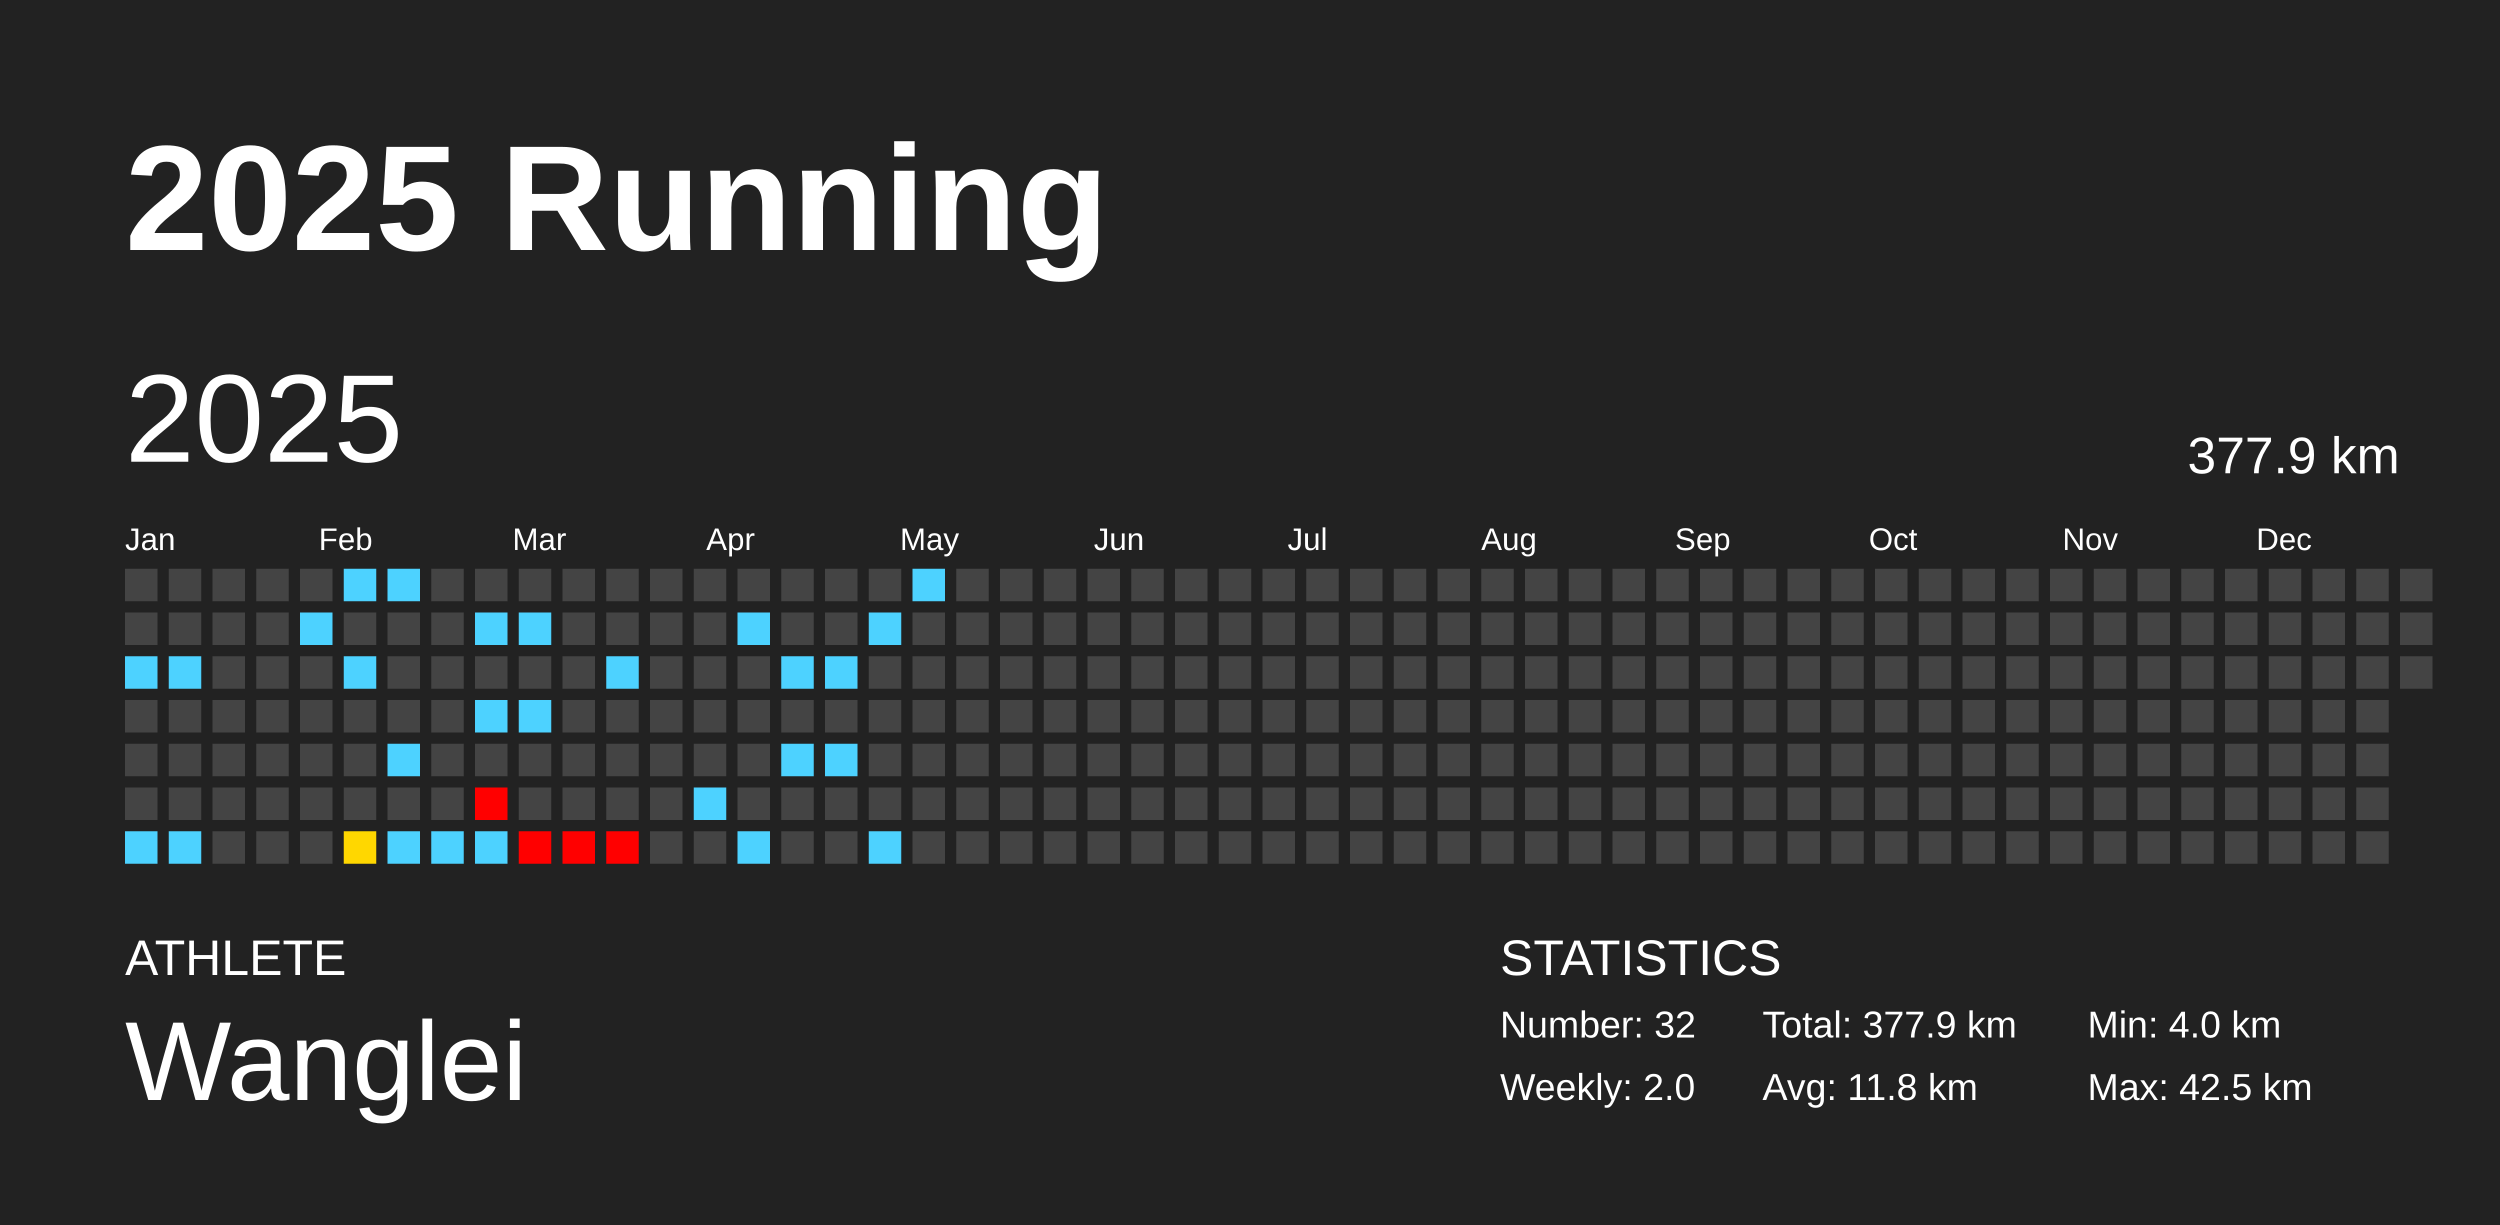
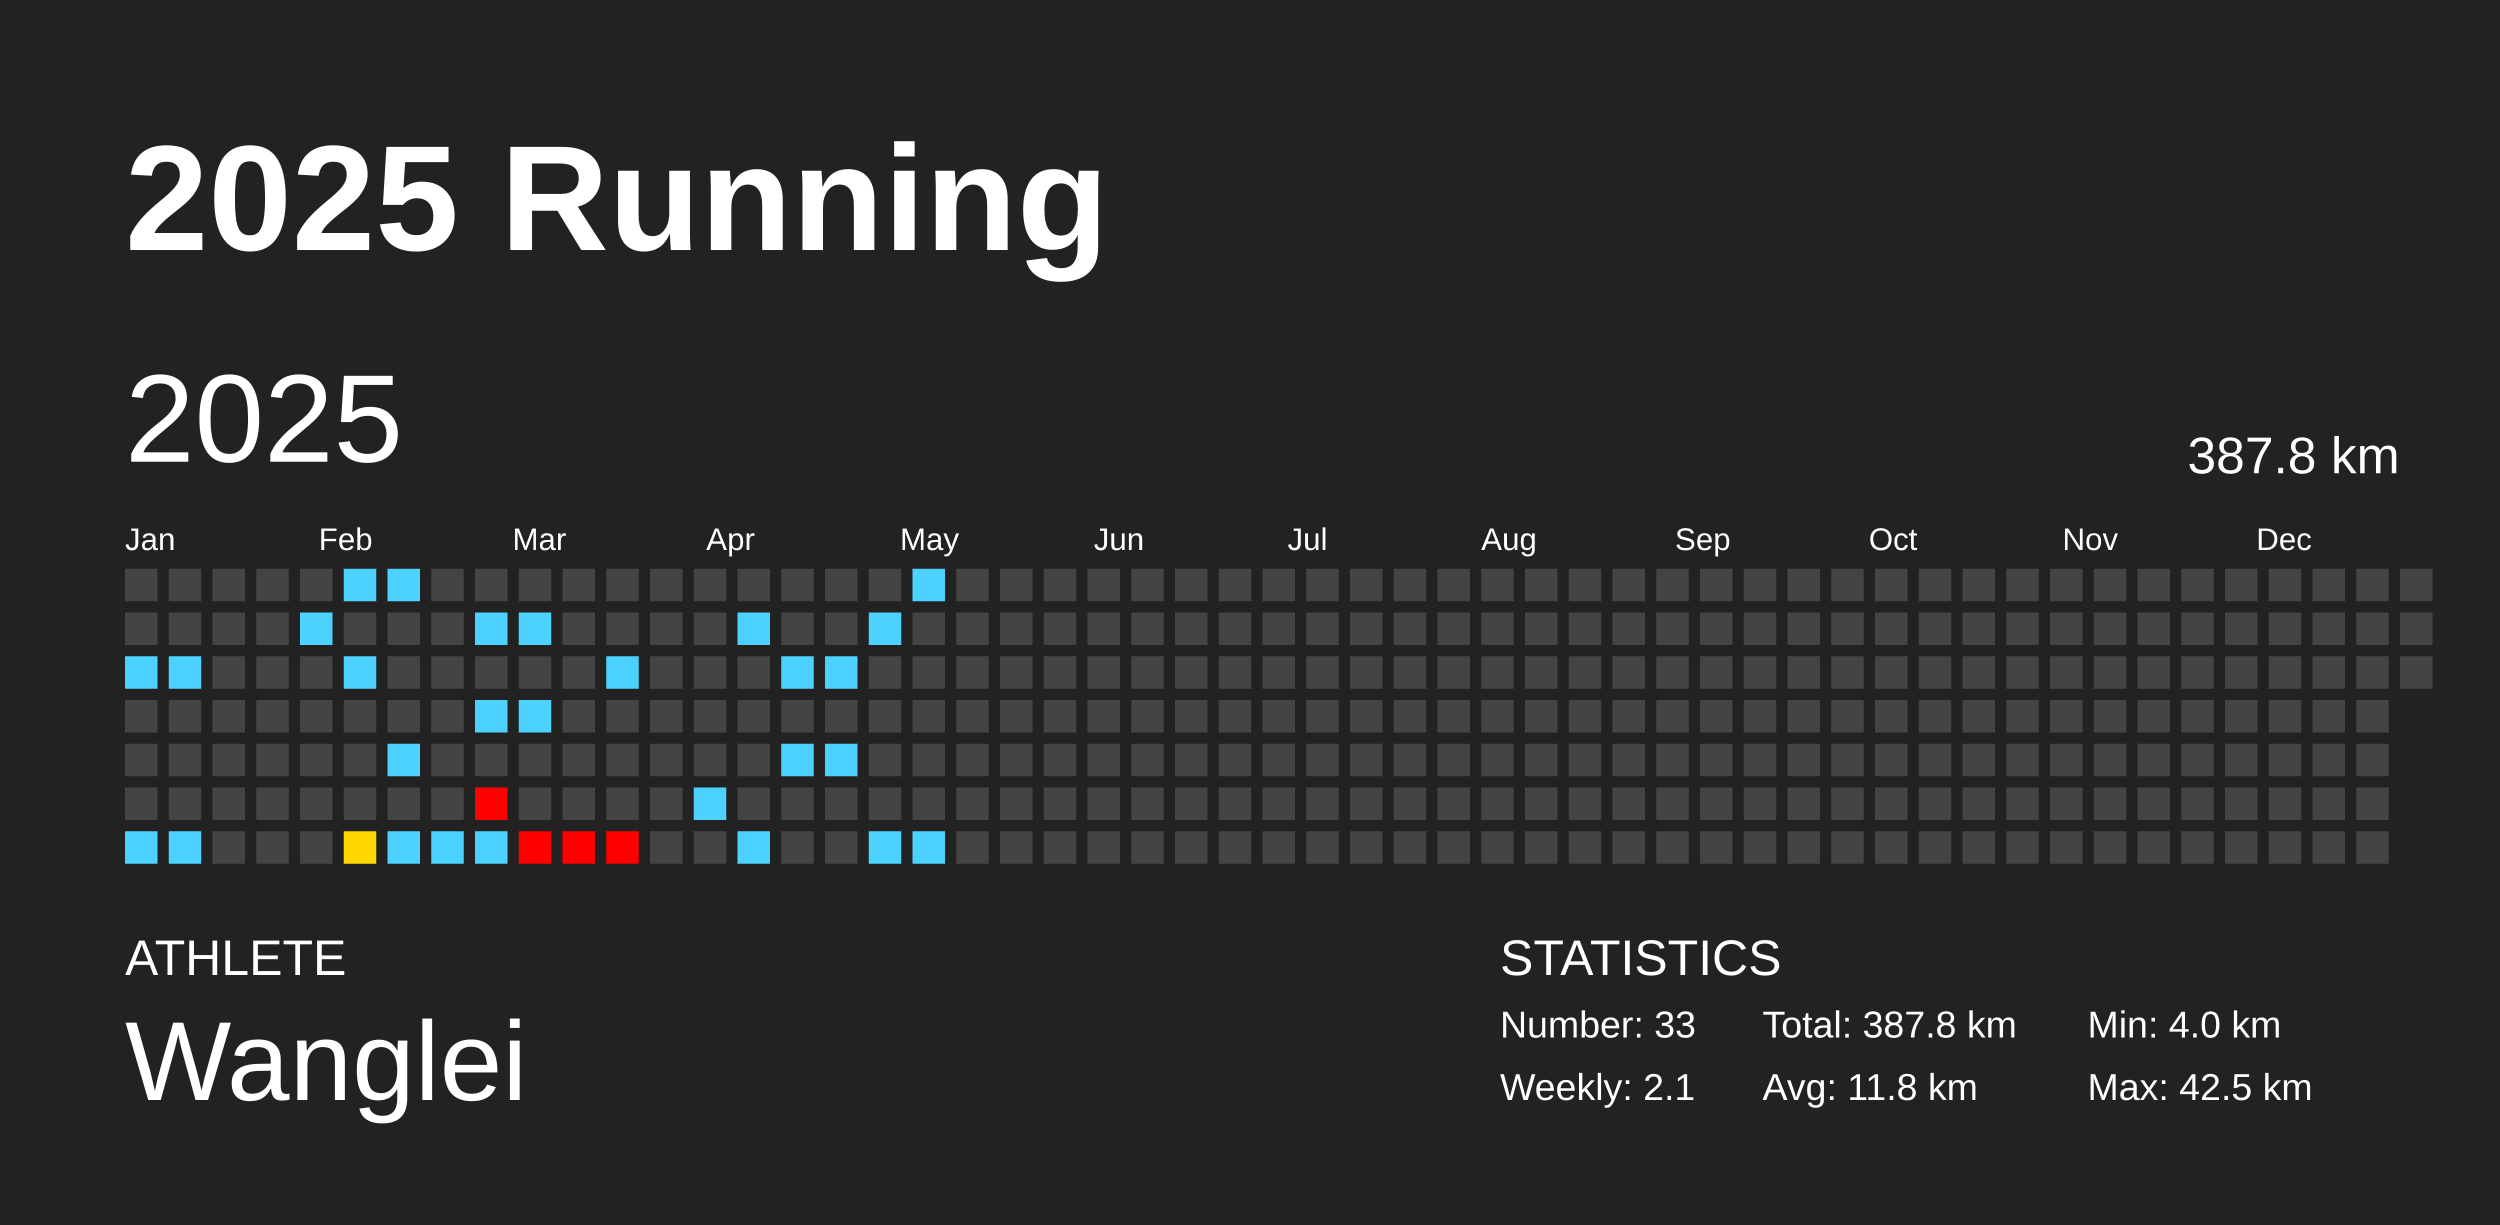
<svg xmlns="http://www.w3.org/2000/svg" baseProfile="full" height="98mm" version="1.1" viewBox="0,0,200,98" width="200mm">
  <defs />
  <rect fill="#222222" height="98" width="200" x="0" y="0" />
  <text fill="#FFFFFF" style="font-size:12px; font-family:Arial; font-weight:bold;" x="10" y="20">2025 Running</text>
  <text fill="#FFFFFF" style="font-size:4px; font-family:Arial" x="10" y="78">ATHLETE</text>
  <text fill="#FFFFFF" style="font-size:9px; font-family:Arial" x="10" y="88">Wanglei</text>
  <text fill="#FFFFFF" style="font-size:4px; font-family:Arial" x="120" y="78">STATISTICS</text>
-   <text fill="#FFFFFF" style="font-size:3px; font-family:Arial" x="120" y="83">Number: 32</text>
-   <text fill="#FFFFFF" style="font-size:3px; font-family:Arial" x="120" y="88">Weekly: 2.0</text>
-   <text fill="#FFFFFF" style="font-size:3px; font-family:Arial" x="141" y="83">Total: 377.9 km</text>
+   <text fill="#FFFFFF" style="font-size:3px; font-family:Arial" x="120" y="83">Number: 33</text>
+   <text fill="#FFFFFF" style="font-size:3px; font-family:Arial" x="120" y="88">Weekly: 2.1</text>
+   <text fill="#FFFFFF" style="font-size:3px; font-family:Arial" x="141" y="83">Total: 387.8 km</text>
  <text fill="#FFFFFF" style="font-size:3px; font-family:Arial" x="141" y="88">Avg: 11.8 km</text>
  <text fill="#FFFFFF" style="font-size:3px; font-family:Arial" x="167" y="83">Min: 4.0 km</text>
  <text fill="#FFFFFF" style="font-size:3px; font-family:Arial" x="167" y="88">Max: 42.5 km</text>
  <text dominant-baseline="hanging" fill="#FFFFFF" style="font-size:10.0px; font-family:Arial;" x="10" y="30">2025</text>
-   <text dominant-baseline="hanging" fill="#FFFFFF" style="font-size:4.125px; font-family:Arial;" x="175" y="35">377.9 km</text>
+   <text dominant-baseline="hanging" fill="#FFFFFF" style="font-size:4.125px; font-family:Arial;" x="175" y="35">387.8 km</text>
  <text fill="#FFFFFF" style="font-size:2.5px; font-family:Arial" x="10.0" y="44">Jan</text>
  <text fill="#FFFFFF" style="font-size:2.5px; font-family:Arial" x="25.5" y="44">Feb</text>
  <text fill="#FFFFFF" style="font-size:2.5px; font-family:Arial" x="41.0" y="44">Mar</text>
  <text fill="#FFFFFF" style="font-size:2.5px; font-family:Arial" x="56.5" y="44">Apr</text>
  <text fill="#FFFFFF" style="font-size:2.5px; font-family:Arial" x="72.0" y="44">May</text>
  <text fill="#FFFFFF" style="font-size:2.5px; font-family:Arial" x="87.5" y="44">Jun</text>
  <text fill="#FFFFFF" style="font-size:2.5px; font-family:Arial" x="103.0" y="44">Jul</text>
  <text fill="#FFFFFF" style="font-size:2.5px; font-family:Arial" x="118.5" y="44">Aug</text>
  <text fill="#FFFFFF" style="font-size:2.5px; font-family:Arial" x="134.0" y="44">Sep</text>
  <text fill="#FFFFFF" style="font-size:2.5px; font-family:Arial" x="149.5" y="44">Oct</text>
  <text fill="#FFFFFF" style="font-size:2.5px; font-family:Arial" x="165.0" y="44">Nov</text>
  <text fill="#FFFFFF" style="font-size:2.5px; font-family:Arial" x="180.5" y="44">Dec</text>
  <rect fill="#444444" height="2.6" width="2.6" x="10.0" y="45.5" />
  <rect fill="#444444" height="2.6" width="2.6" x="10.0" y="49.0" />
  <rect fill="#4dd2ff" height="2.6" width="2.6" x="10.0" y="52.5" />
  <rect fill="#444444" height="2.6" width="2.6" x="10.0" y="56.0" />
  <rect fill="#444444" height="2.6" width="2.6" x="10.0" y="59.5" />
  <rect fill="#444444" height="2.6" width="2.6" x="10.0" y="63.0" />
  <rect fill="#4dd2ff" height="2.6" width="2.6" x="10.0" y="66.5" />
  <rect fill="#444444" height="2.6" width="2.6" x="13.5" y="45.5" />
  <rect fill="#444444" height="2.6" width="2.6" x="13.5" y="49.0" />
  <rect fill="#4dd2ff" height="2.6" width="2.6" x="13.5" y="52.5" />
  <rect fill="#444444" height="2.6" width="2.6" x="13.5" y="56.0" />
  <rect fill="#444444" height="2.6" width="2.6" x="13.5" y="59.5" />
  <rect fill="#444444" height="2.6" width="2.6" x="13.5" y="63.0" />
  <rect fill="#4dd2ff" height="2.6" width="2.6" x="13.5" y="66.5" />
  <rect fill="#444444" height="2.6" width="2.6" x="17.0" y="45.5" />
  <rect fill="#444444" height="2.6" width="2.6" x="17.0" y="49.0" />
  <rect fill="#444444" height="2.6" width="2.6" x="17.0" y="52.5" />
  <rect fill="#444444" height="2.6" width="2.6" x="17.0" y="56.0" />
  <rect fill="#444444" height="2.6" width="2.6" x="17.0" y="59.5" />
  <rect fill="#444444" height="2.6" width="2.6" x="17.0" y="63.0" />
  <rect fill="#444444" height="2.6" width="2.6" x="17.0" y="66.5" />
  <rect fill="#444444" height="2.6" width="2.6" x="20.5" y="45.5" />
  <rect fill="#444444" height="2.6" width="2.6" x="20.5" y="49.0" />
  <rect fill="#444444" height="2.6" width="2.6" x="20.5" y="52.5" />
  <rect fill="#444444" height="2.6" width="2.6" x="20.5" y="56.0" />
  <rect fill="#444444" height="2.6" width="2.6" x="20.5" y="59.5" />
  <rect fill="#444444" height="2.6" width="2.6" x="20.5" y="63.0" />
  <rect fill="#444444" height="2.6" width="2.6" x="20.5" y="66.5" />
  <rect fill="#444444" height="2.6" width="2.6" x="24.0" y="45.5" />
  <rect fill="#4dd2ff" height="2.6" width="2.6" x="24.0" y="49.0" />
  <rect fill="#444444" height="2.6" width="2.6" x="24.0" y="52.5" />
  <rect fill="#444444" height="2.6" width="2.6" x="24.0" y="56.0" />
  <rect fill="#444444" height="2.6" width="2.6" x="24.0" y="59.5" />
  <rect fill="#444444" height="2.6" width="2.6" x="24.0" y="63.0" />
  <rect fill="#444444" height="2.6" width="2.6" x="24.0" y="66.5" />
  <rect fill="#4dd2ff" height="2.6" width="2.6" x="27.5" y="45.5" />
  <rect fill="#444444" height="2.6" width="2.6" x="27.5" y="49.0" />
  <rect fill="#4dd2ff" height="2.6" width="2.6" x="27.5" y="52.5" />
  <rect fill="#444444" height="2.6" width="2.6" x="27.5" y="56.0" />
  <rect fill="#444444" height="2.6" width="2.6" x="27.5" y="59.5" />
  <rect fill="#444444" height="2.6" width="2.6" x="27.5" y="63.0" />
  <rect fill="#ffd700" height="2.6" width="2.6" x="27.5" y="66.5" />
  <rect fill="#4dd2ff" height="2.6" width="2.6" x="31.0" y="45.5" />
  <rect fill="#444444" height="2.6" width="2.6" x="31.0" y="49.0" />
  <rect fill="#444444" height="2.6" width="2.6" x="31.0" y="52.5" />
  <rect fill="#444444" height="2.6" width="2.6" x="31.0" y="56.0" />
  <rect fill="#4dd2ff" height="2.6" width="2.6" x="31.0" y="59.5" />
  <rect fill="#444444" height="2.6" width="2.6" x="31.0" y="63.0" />
  <rect fill="#4dd2ff" height="2.6" width="2.6" x="31.0" y="66.5" />
  <rect fill="#444444" height="2.6" width="2.6" x="34.5" y="45.5" />
  <rect fill="#444444" height="2.6" width="2.6" x="34.5" y="49.0" />
  <rect fill="#444444" height="2.6" width="2.6" x="34.5" y="52.5" />
  <rect fill="#444444" height="2.6" width="2.6" x="34.5" y="56.0" />
  <rect fill="#444444" height="2.6" width="2.6" x="34.5" y="59.5" />
  <rect fill="#444444" height="2.6" width="2.6" x="34.5" y="63.0" />
  <rect fill="#4dd2ff" height="2.6" width="2.6" x="34.5" y="66.5" />
  <rect fill="#444444" height="2.6" width="2.6" x="38.0" y="45.5" />
  <rect fill="#4dd2ff" height="2.6" width="2.6" x="38.0" y="49.0" />
  <rect fill="#444444" height="2.6" width="2.6" x="38.0" y="52.5" />
  <rect fill="#4dd2ff" height="2.6" width="2.6" x="38.0" y="56.0" />
  <rect fill="#444444" height="2.6" width="2.6" x="38.0" y="59.5" />
  <rect fill="red" height="2.6" width="2.6" x="38.0" y="63.0" />
  <rect fill="#4dd2ff" height="2.6" width="2.6" x="38.0" y="66.5" />
  <rect fill="#444444" height="2.6" width="2.6" x="41.5" y="45.5" />
  <rect fill="#4dd2ff" height="2.6" width="2.6" x="41.5" y="49.0" />
  <rect fill="#444444" height="2.6" width="2.6" x="41.5" y="52.5" />
  <rect fill="#4dd2ff" height="2.6" width="2.6" x="41.5" y="56.0" />
  <rect fill="#444444" height="2.6" width="2.6" x="41.5" y="59.5" />
  <rect fill="#444444" height="2.6" width="2.6" x="41.5" y="63.0" />
  <rect fill="red" height="2.6" width="2.6" x="41.5" y="66.5" />
  <rect fill="#444444" height="2.6" width="2.6" x="45.0" y="45.5" />
  <rect fill="#444444" height="2.6" width="2.6" x="45.0" y="49.0" />
  <rect fill="#444444" height="2.6" width="2.6" x="45.0" y="52.5" />
  <rect fill="#444444" height="2.6" width="2.6" x="45.0" y="56.0" />
  <rect fill="#444444" height="2.6" width="2.6" x="45.0" y="59.5" />
  <rect fill="#444444" height="2.6" width="2.6" x="45.0" y="63.0" />
  <rect fill="red" height="2.6" width="2.6" x="45.0" y="66.5" />
  <rect fill="#444444" height="2.6" width="2.6" x="48.5" y="45.5" />
  <rect fill="#444444" height="2.6" width="2.6" x="48.5" y="49.0" />
  <rect fill="#4dd2ff" height="2.6" width="2.6" x="48.5" y="52.5" />
  <rect fill="#444444" height="2.6" width="2.6" x="48.5" y="56.0" />
  <rect fill="#444444" height="2.6" width="2.6" x="48.5" y="59.5" />
  <rect fill="#444444" height="2.6" width="2.6" x="48.5" y="63.0" />
  <rect fill="red" height="2.6" width="2.6" x="48.5" y="66.5" />
  <rect fill="#444444" height="2.6" width="2.6" x="52.0" y="45.5" />
  <rect fill="#444444" height="2.6" width="2.6" x="52.0" y="49.0" />
  <rect fill="#444444" height="2.6" width="2.6" x="52.0" y="52.5" />
  <rect fill="#444444" height="2.6" width="2.6" x="52.0" y="56.0" />
  <rect fill="#444444" height="2.6" width="2.6" x="52.0" y="59.5" />
  <rect fill="#444444" height="2.6" width="2.6" x="52.0" y="63.0" />
  <rect fill="#444444" height="2.6" width="2.6" x="52.0" y="66.5" />
  <rect fill="#444444" height="2.6" width="2.6" x="55.5" y="45.5" />
  <rect fill="#444444" height="2.6" width="2.6" x="55.5" y="49.0" />
  <rect fill="#444444" height="2.6" width="2.6" x="55.5" y="52.5" />
  <rect fill="#444444" height="2.6" width="2.6" x="55.5" y="56.0" />
  <rect fill="#444444" height="2.6" width="2.6" x="55.5" y="59.5" />
  <rect fill="#4dd2ff" height="2.6" width="2.6" x="55.5" y="63.0" />
  <rect fill="#444444" height="2.6" width="2.6" x="55.5" y="66.5" />
  <rect fill="#444444" height="2.6" width="2.6" x="59.0" y="45.5" />
  <rect fill="#4dd2ff" height="2.6" width="2.6" x="59.0" y="49.0" />
  <rect fill="#444444" height="2.6" width="2.6" x="59.0" y="52.5" />
  <rect fill="#444444" height="2.6" width="2.6" x="59.0" y="56.0" />
  <rect fill="#444444" height="2.6" width="2.6" x="59.0" y="59.5" />
  <rect fill="#444444" height="2.6" width="2.6" x="59.0" y="63.0" />
  <rect fill="#4dd2ff" height="2.6" width="2.6" x="59.0" y="66.5" />
  <rect fill="#444444" height="2.6" width="2.6" x="62.5" y="45.5" />
  <rect fill="#444444" height="2.6" width="2.6" x="62.5" y="49.0" />
  <rect fill="#4dd2ff" height="2.6" width="2.6" x="62.5" y="52.5" />
  <rect fill="#444444" height="2.6" width="2.6" x="62.5" y="56.0" />
  <rect fill="#4dd2ff" height="2.6" width="2.6" x="62.5" y="59.5" />
  <rect fill="#444444" height="2.6" width="2.6" x="62.5" y="63.0" />
  <rect fill="#444444" height="2.6" width="2.6" x="62.5" y="66.5" />
  <rect fill="#444444" height="2.6" width="2.6" x="66.0" y="45.5" />
  <rect fill="#444444" height="2.6" width="2.6" x="66.0" y="49.0" />
  <rect fill="#4dd2ff" height="2.6" width="2.6" x="66.0" y="52.5" />
  <rect fill="#444444" height="2.6" width="2.6" x="66.0" y="56.0" />
  <rect fill="#4dd2ff" height="2.6" width="2.6" x="66.0" y="59.5" />
  <rect fill="#444444" height="2.6" width="2.6" x="66.0" y="63.0" />
  <rect fill="#444444" height="2.6" width="2.6" x="66.0" y="66.5" />
  <rect fill="#444444" height="2.6" width="2.6" x="69.5" y="45.5" />
  <rect fill="#4dd2ff" height="2.6" width="2.6" x="69.5" y="49.0" />
  <rect fill="#444444" height="2.6" width="2.6" x="69.5" y="52.5" />
  <rect fill="#444444" height="2.6" width="2.6" x="69.5" y="56.0" />
  <rect fill="#444444" height="2.6" width="2.6" x="69.5" y="59.5" />
  <rect fill="#444444" height="2.6" width="2.6" x="69.5" y="63.0" />
  <rect fill="#4dd2ff" height="2.6" width="2.6" x="69.5" y="66.5" />
  <rect fill="#4dd2ff" height="2.6" width="2.6" x="73.0" y="45.5" />
  <rect fill="#444444" height="2.6" width="2.6" x="73.0" y="49.0" />
  <rect fill="#444444" height="2.6" width="2.6" x="73.0" y="52.5" />
  <rect fill="#444444" height="2.6" width="2.6" x="73.0" y="56.0" />
  <rect fill="#444444" height="2.6" width="2.6" x="73.0" y="59.5" />
  <rect fill="#444444" height="2.6" width="2.6" x="73.0" y="63.0" />
-   <rect fill="#444444" height="2.6" width="2.6" x="73.0" y="66.5" />
+   <rect fill="#4dd2ff" height="2.6" width="2.6" x="73.0" y="66.5" />
  <rect fill="#444444" height="2.6" width="2.6" x="76.5" y="45.5" />
  <rect fill="#444444" height="2.6" width="2.6" x="76.5" y="49.0" />
  <rect fill="#444444" height="2.6" width="2.6" x="76.5" y="52.5" />
  <rect fill="#444444" height="2.6" width="2.6" x="76.5" y="56.0" />
  <rect fill="#444444" height="2.6" width="2.6" x="76.5" y="59.5" />
  <rect fill="#444444" height="2.6" width="2.6" x="76.5" y="63.0" />
  <rect fill="#444444" height="2.6" width="2.6" x="76.5" y="66.5" />
  <rect fill="#444444" height="2.6" width="2.6" x="80.0" y="45.5" />
  <rect fill="#444444" height="2.6" width="2.6" x="80.0" y="49.0" />
  <rect fill="#444444" height="2.6" width="2.6" x="80.0" y="52.5" />
  <rect fill="#444444" height="2.6" width="2.6" x="80.0" y="56.0" />
  <rect fill="#444444" height="2.6" width="2.6" x="80.0" y="59.5" />
  <rect fill="#444444" height="2.6" width="2.6" x="80.0" y="63.0" />
  <rect fill="#444444" height="2.6" width="2.6" x="80.0" y="66.5" />
  <rect fill="#444444" height="2.6" width="2.6" x="83.5" y="45.5" />
  <rect fill="#444444" height="2.6" width="2.6" x="83.5" y="49.0" />
  <rect fill="#444444" height="2.6" width="2.6" x="83.5" y="52.5" />
  <rect fill="#444444" height="2.6" width="2.6" x="83.5" y="56.0" />
  <rect fill="#444444" height="2.6" width="2.6" x="83.5" y="59.5" />
  <rect fill="#444444" height="2.6" width="2.6" x="83.5" y="63.0" />
  <rect fill="#444444" height="2.6" width="2.6" x="83.5" y="66.5" />
  <rect fill="#444444" height="2.6" width="2.6" x="87.0" y="45.5" />
  <rect fill="#444444" height="2.6" width="2.6" x="87.0" y="49.0" />
  <rect fill="#444444" height="2.6" width="2.6" x="87.0" y="52.5" />
  <rect fill="#444444" height="2.6" width="2.6" x="87.0" y="56.0" />
  <rect fill="#444444" height="2.6" width="2.6" x="87.0" y="59.5" />
  <rect fill="#444444" height="2.6" width="2.6" x="87.0" y="63.0" />
  <rect fill="#444444" height="2.6" width="2.6" x="87.0" y="66.5" />
  <rect fill="#444444" height="2.6" width="2.6" x="90.5" y="45.5" />
  <rect fill="#444444" height="2.6" width="2.6" x="90.5" y="49.0" />
  <rect fill="#444444" height="2.6" width="2.6" x="90.5" y="52.5" />
  <rect fill="#444444" height="2.6" width="2.6" x="90.5" y="56.0" />
  <rect fill="#444444" height="2.6" width="2.6" x="90.5" y="59.5" />
  <rect fill="#444444" height="2.6" width="2.6" x="90.5" y="63.0" />
  <rect fill="#444444" height="2.6" width="2.6" x="90.5" y="66.5" />
  <rect fill="#444444" height="2.6" width="2.6" x="94.0" y="45.5" />
  <rect fill="#444444" height="2.6" width="2.6" x="94.0" y="49.0" />
  <rect fill="#444444" height="2.6" width="2.6" x="94.0" y="52.5" />
  <rect fill="#444444" height="2.6" width="2.6" x="94.0" y="56.0" />
  <rect fill="#444444" height="2.6" width="2.6" x="94.0" y="59.5" />
  <rect fill="#444444" height="2.6" width="2.6" x="94.0" y="63.0" />
  <rect fill="#444444" height="2.6" width="2.6" x="94.0" y="66.5" />
  <rect fill="#444444" height="2.6" width="2.6" x="97.5" y="45.5" />
  <rect fill="#444444" height="2.6" width="2.6" x="97.5" y="49.0" />
  <rect fill="#444444" height="2.6" width="2.6" x="97.5" y="52.5" />
  <rect fill="#444444" height="2.6" width="2.6" x="97.5" y="56.0" />
  <rect fill="#444444" height="2.6" width="2.6" x="97.5" y="59.5" />
  <rect fill="#444444" height="2.6" width="2.6" x="97.5" y="63.0" />
  <rect fill="#444444" height="2.6" width="2.6" x="97.5" y="66.5" />
  <rect fill="#444444" height="2.6" width="2.6" x="101.0" y="45.5" />
  <rect fill="#444444" height="2.6" width="2.6" x="101.0" y="49.0" />
  <rect fill="#444444" height="2.6" width="2.6" x="101.0" y="52.5" />
  <rect fill="#444444" height="2.6" width="2.6" x="101.0" y="56.0" />
  <rect fill="#444444" height="2.6" width="2.6" x="101.0" y="59.5" />
  <rect fill="#444444" height="2.6" width="2.6" x="101.0" y="63.0" />
  <rect fill="#444444" height="2.6" width="2.6" x="101.0" y="66.5" />
  <rect fill="#444444" height="2.6" width="2.6" x="104.5" y="45.5" />
  <rect fill="#444444" height="2.6" width="2.6" x="104.5" y="49.0" />
  <rect fill="#444444" height="2.6" width="2.6" x="104.5" y="52.5" />
  <rect fill="#444444" height="2.6" width="2.6" x="104.5" y="56.0" />
  <rect fill="#444444" height="2.6" width="2.6" x="104.5" y="59.5" />
  <rect fill="#444444" height="2.6" width="2.6" x="104.5" y="63.0" />
  <rect fill="#444444" height="2.6" width="2.6" x="104.5" y="66.5" />
  <rect fill="#444444" height="2.6" width="2.6" x="108.0" y="45.5" />
  <rect fill="#444444" height="2.6" width="2.6" x="108.0" y="49.0" />
  <rect fill="#444444" height="2.6" width="2.6" x="108.0" y="52.5" />
  <rect fill="#444444" height="2.6" width="2.6" x="108.0" y="56.0" />
  <rect fill="#444444" height="2.6" width="2.6" x="108.0" y="59.5" />
  <rect fill="#444444" height="2.6" width="2.6" x="108.0" y="63.0" />
  <rect fill="#444444" height="2.6" width="2.6" x="108.0" y="66.5" />
  <rect fill="#444444" height="2.6" width="2.6" x="111.5" y="45.5" />
  <rect fill="#444444" height="2.6" width="2.6" x="111.5" y="49.0" />
  <rect fill="#444444" height="2.6" width="2.6" x="111.5" y="52.5" />
  <rect fill="#444444" height="2.6" width="2.6" x="111.5" y="56.0" />
  <rect fill="#444444" height="2.6" width="2.6" x="111.5" y="59.5" />
  <rect fill="#444444" height="2.6" width="2.6" x="111.5" y="63.0" />
  <rect fill="#444444" height="2.6" width="2.6" x="111.5" y="66.5" />
  <rect fill="#444444" height="2.6" width="2.6" x="115.0" y="45.5" />
  <rect fill="#444444" height="2.6" width="2.6" x="115.0" y="49.0" />
  <rect fill="#444444" height="2.6" width="2.6" x="115.0" y="52.5" />
  <rect fill="#444444" height="2.6" width="2.6" x="115.0" y="56.0" />
  <rect fill="#444444" height="2.6" width="2.6" x="115.0" y="59.5" />
  <rect fill="#444444" height="2.6" width="2.6" x="115.0" y="63.0" />
  <rect fill="#444444" height="2.6" width="2.6" x="115.0" y="66.5" />
  <rect fill="#444444" height="2.6" width="2.6" x="118.5" y="45.5" />
  <rect fill="#444444" height="2.6" width="2.6" x="118.5" y="49.0" />
  <rect fill="#444444" height="2.6" width="2.6" x="118.5" y="52.5" />
  <rect fill="#444444" height="2.6" width="2.6" x="118.5" y="56.0" />
  <rect fill="#444444" height="2.6" width="2.6" x="118.5" y="59.5" />
  <rect fill="#444444" height="2.6" width="2.6" x="118.5" y="63.0" />
  <rect fill="#444444" height="2.6" width="2.6" x="118.5" y="66.5" />
  <rect fill="#444444" height="2.6" width="2.6" x="122.0" y="45.5" />
  <rect fill="#444444" height="2.6" width="2.6" x="122.0" y="49.0" />
  <rect fill="#444444" height="2.6" width="2.6" x="122.0" y="52.5" />
  <rect fill="#444444" height="2.6" width="2.6" x="122.0" y="56.0" />
  <rect fill="#444444" height="2.6" width="2.6" x="122.0" y="59.5" />
  <rect fill="#444444" height="2.6" width="2.6" x="122.0" y="63.0" />
  <rect fill="#444444" height="2.6" width="2.6" x="122.0" y="66.5" />
  <rect fill="#444444" height="2.6" width="2.6" x="125.5" y="45.5" />
  <rect fill="#444444" height="2.6" width="2.6" x="125.5" y="49.0" />
  <rect fill="#444444" height="2.6" width="2.6" x="125.5" y="52.5" />
  <rect fill="#444444" height="2.6" width="2.6" x="125.5" y="56.0" />
  <rect fill="#444444" height="2.6" width="2.6" x="125.5" y="59.5" />
  <rect fill="#444444" height="2.6" width="2.6" x="125.5" y="63.0" />
  <rect fill="#444444" height="2.6" width="2.6" x="125.5" y="66.5" />
  <rect fill="#444444" height="2.6" width="2.6" x="129.0" y="45.5" />
  <rect fill="#444444" height="2.6" width="2.6" x="129.0" y="49.0" />
  <rect fill="#444444" height="2.6" width="2.6" x="129.0" y="52.5" />
  <rect fill="#444444" height="2.6" width="2.6" x="129.0" y="56.0" />
  <rect fill="#444444" height="2.6" width="2.6" x="129.0" y="59.5" />
  <rect fill="#444444" height="2.6" width="2.6" x="129.0" y="63.0" />
  <rect fill="#444444" height="2.6" width="2.6" x="129.0" y="66.5" />
  <rect fill="#444444" height="2.6" width="2.6" x="132.5" y="45.5" />
  <rect fill="#444444" height="2.6" width="2.6" x="132.5" y="49.0" />
  <rect fill="#444444" height="2.6" width="2.6" x="132.5" y="52.5" />
  <rect fill="#444444" height="2.6" width="2.6" x="132.5" y="56.0" />
  <rect fill="#444444" height="2.6" width="2.6" x="132.5" y="59.5" />
  <rect fill="#444444" height="2.6" width="2.6" x="132.5" y="63.0" />
  <rect fill="#444444" height="2.6" width="2.6" x="132.5" y="66.5" />
  <rect fill="#444444" height="2.6" width="2.6" x="136.0" y="45.5" />
  <rect fill="#444444" height="2.6" width="2.6" x="136.0" y="49.0" />
  <rect fill="#444444" height="2.6" width="2.6" x="136.0" y="52.5" />
  <rect fill="#444444" height="2.6" width="2.6" x="136.0" y="56.0" />
  <rect fill="#444444" height="2.6" width="2.6" x="136.0" y="59.5" />
  <rect fill="#444444" height="2.6" width="2.6" x="136.0" y="63.0" />
  <rect fill="#444444" height="2.6" width="2.6" x="136.0" y="66.5" />
  <rect fill="#444444" height="2.6" width="2.6" x="139.5" y="45.5" />
  <rect fill="#444444" height="2.6" width="2.6" x="139.5" y="49.0" />
  <rect fill="#444444" height="2.6" width="2.6" x="139.5" y="52.5" />
  <rect fill="#444444" height="2.6" width="2.6" x="139.5" y="56.0" />
  <rect fill="#444444" height="2.6" width="2.6" x="139.5" y="59.5" />
  <rect fill="#444444" height="2.6" width="2.6" x="139.5" y="63.0" />
  <rect fill="#444444" height="2.6" width="2.6" x="139.5" y="66.5" />
  <rect fill="#444444" height="2.6" width="2.6" x="143.0" y="45.5" />
  <rect fill="#444444" height="2.6" width="2.6" x="143.0" y="49.0" />
  <rect fill="#444444" height="2.6" width="2.6" x="143.0" y="52.5" />
  <rect fill="#444444" height="2.6" width="2.6" x="143.0" y="56.0" />
  <rect fill="#444444" height="2.6" width="2.6" x="143.0" y="59.5" />
  <rect fill="#444444" height="2.6" width="2.6" x="143.0" y="63.0" />
  <rect fill="#444444" height="2.6" width="2.6" x="143.0" y="66.5" />
  <rect fill="#444444" height="2.6" width="2.6" x="146.5" y="45.5" />
  <rect fill="#444444" height="2.6" width="2.6" x="146.5" y="49.0" />
  <rect fill="#444444" height="2.6" width="2.6" x="146.5" y="52.5" />
  <rect fill="#444444" height="2.6" width="2.6" x="146.5" y="56.0" />
  <rect fill="#444444" height="2.6" width="2.6" x="146.5" y="59.5" />
  <rect fill="#444444" height="2.6" width="2.6" x="146.5" y="63.0" />
  <rect fill="#444444" height="2.6" width="2.6" x="146.5" y="66.5" />
  <rect fill="#444444" height="2.6" width="2.6" x="150.0" y="45.5" />
  <rect fill="#444444" height="2.6" width="2.6" x="150.0" y="49.0" />
  <rect fill="#444444" height="2.6" width="2.6" x="150.0" y="52.5" />
  <rect fill="#444444" height="2.6" width="2.6" x="150.0" y="56.0" />
  <rect fill="#444444" height="2.6" width="2.6" x="150.0" y="59.5" />
  <rect fill="#444444" height="2.6" width="2.6" x="150.0" y="63.0" />
  <rect fill="#444444" height="2.6" width="2.6" x="150.0" y="66.5" />
  <rect fill="#444444" height="2.6" width="2.6" x="153.5" y="45.5" />
  <rect fill="#444444" height="2.6" width="2.6" x="153.5" y="49.0" />
  <rect fill="#444444" height="2.6" width="2.6" x="153.5" y="52.5" />
  <rect fill="#444444" height="2.6" width="2.6" x="153.5" y="56.0" />
  <rect fill="#444444" height="2.6" width="2.6" x="153.5" y="59.5" />
  <rect fill="#444444" height="2.6" width="2.6" x="153.5" y="63.0" />
  <rect fill="#444444" height="2.6" width="2.6" x="153.5" y="66.5" />
  <rect fill="#444444" height="2.6" width="2.6" x="157.0" y="45.5" />
  <rect fill="#444444" height="2.6" width="2.6" x="157.0" y="49.0" />
  <rect fill="#444444" height="2.6" width="2.6" x="157.0" y="52.5" />
  <rect fill="#444444" height="2.6" width="2.6" x="157.0" y="56.0" />
  <rect fill="#444444" height="2.6" width="2.6" x="157.0" y="59.5" />
  <rect fill="#444444" height="2.6" width="2.6" x="157.0" y="63.0" />
  <rect fill="#444444" height="2.6" width="2.6" x="157.0" y="66.5" />
  <rect fill="#444444" height="2.6" width="2.6" x="160.5" y="45.5" />
  <rect fill="#444444" height="2.6" width="2.6" x="160.5" y="49.0" />
  <rect fill="#444444" height="2.6" width="2.6" x="160.5" y="52.5" />
  <rect fill="#444444" height="2.6" width="2.6" x="160.5" y="56.0" />
  <rect fill="#444444" height="2.6" width="2.6" x="160.5" y="59.5" />
  <rect fill="#444444" height="2.6" width="2.6" x="160.5" y="63.0" />
  <rect fill="#444444" height="2.6" width="2.6" x="160.5" y="66.5" />
  <rect fill="#444444" height="2.6" width="2.6" x="164.0" y="45.5" />
  <rect fill="#444444" height="2.6" width="2.6" x="164.0" y="49.0" />
  <rect fill="#444444" height="2.6" width="2.6" x="164.0" y="52.5" />
  <rect fill="#444444" height="2.6" width="2.6" x="164.0" y="56.0" />
  <rect fill="#444444" height="2.6" width="2.6" x="164.0" y="59.5" />
  <rect fill="#444444" height="2.6" width="2.6" x="164.0" y="63.0" />
  <rect fill="#444444" height="2.6" width="2.6" x="164.0" y="66.5" />
  <rect fill="#444444" height="2.6" width="2.6" x="167.5" y="45.5" />
  <rect fill="#444444" height="2.6" width="2.6" x="167.5" y="49.0" />
  <rect fill="#444444" height="2.6" width="2.6" x="167.5" y="52.5" />
  <rect fill="#444444" height="2.6" width="2.6" x="167.5" y="56.0" />
  <rect fill="#444444" height="2.6" width="2.6" x="167.5" y="59.5" />
  <rect fill="#444444" height="2.6" width="2.6" x="167.5" y="63.0" />
  <rect fill="#444444" height="2.6" width="2.6" x="167.5" y="66.5" />
  <rect fill="#444444" height="2.6" width="2.6" x="171.0" y="45.5" />
  <rect fill="#444444" height="2.6" width="2.6" x="171.0" y="49.0" />
  <rect fill="#444444" height="2.6" width="2.6" x="171.0" y="52.5" />
  <rect fill="#444444" height="2.6" width="2.6" x="171.0" y="56.0" />
  <rect fill="#444444" height="2.6" width="2.6" x="171.0" y="59.5" />
  <rect fill="#444444" height="2.6" width="2.6" x="171.0" y="63.0" />
  <rect fill="#444444" height="2.6" width="2.6" x="171.0" y="66.5" />
  <rect fill="#444444" height="2.6" width="2.6" x="174.5" y="45.5" />
  <rect fill="#444444" height="2.6" width="2.6" x="174.5" y="49.0" />
  <rect fill="#444444" height="2.6" width="2.6" x="174.5" y="52.5" />
  <rect fill="#444444" height="2.6" width="2.6" x="174.5" y="56.0" />
  <rect fill="#444444" height="2.6" width="2.6" x="174.5" y="59.5" />
  <rect fill="#444444" height="2.6" width="2.6" x="174.5" y="63.0" />
  <rect fill="#444444" height="2.6" width="2.6" x="174.5" y="66.5" />
  <rect fill="#444444" height="2.6" width="2.6" x="178.0" y="45.5" />
  <rect fill="#444444" height="2.6" width="2.6" x="178.0" y="49.0" />
  <rect fill="#444444" height="2.6" width="2.6" x="178.0" y="52.5" />
  <rect fill="#444444" height="2.6" width="2.6" x="178.0" y="56.0" />
  <rect fill="#444444" height="2.6" width="2.6" x="178.0" y="59.5" />
  <rect fill="#444444" height="2.6" width="2.6" x="178.0" y="63.0" />
  <rect fill="#444444" height="2.6" width="2.6" x="178.0" y="66.5" />
  <rect fill="#444444" height="2.6" width="2.6" x="181.5" y="45.5" />
  <rect fill="#444444" height="2.6" width="2.6" x="181.5" y="49.0" />
  <rect fill="#444444" height="2.6" width="2.6" x="181.5" y="52.5" />
  <rect fill="#444444" height="2.6" width="2.6" x="181.5" y="56.0" />
  <rect fill="#444444" height="2.6" width="2.6" x="181.5" y="59.5" />
  <rect fill="#444444" height="2.6" width="2.6" x="181.5" y="63.0" />
  <rect fill="#444444" height="2.6" width="2.6" x="181.5" y="66.5" />
  <rect fill="#444444" height="2.6" width="2.6" x="185.0" y="45.5" />
  <rect fill="#444444" height="2.6" width="2.6" x="185.0" y="49.0" />
  <rect fill="#444444" height="2.6" width="2.6" x="185.0" y="52.5" />
  <rect fill="#444444" height="2.6" width="2.6" x="185.0" y="56.0" />
  <rect fill="#444444" height="2.6" width="2.6" x="185.0" y="59.5" />
  <rect fill="#444444" height="2.6" width="2.6" x="185.0" y="63.0" />
  <rect fill="#444444" height="2.6" width="2.6" x="185.0" y="66.5" />
  <rect fill="#444444" height="2.6" width="2.6" x="188.5" y="45.5" />
  <rect fill="#444444" height="2.6" width="2.6" x="188.5" y="49.0" />
  <rect fill="#444444" height="2.6" width="2.6" x="188.5" y="52.5" />
  <rect fill="#444444" height="2.6" width="2.6" x="188.5" y="56.0" />
  <rect fill="#444444" height="2.6" width="2.6" x="188.5" y="59.5" />
  <rect fill="#444444" height="2.6" width="2.6" x="188.5" y="63.0" />
  <rect fill="#444444" height="2.6" width="2.6" x="188.5" y="66.5" />
  <rect fill="#444444" height="2.6" width="2.6" x="192.0" y="45.5" />
  <rect fill="#444444" height="2.6" width="2.6" x="192.0" y="49.0" />
  <rect fill="#444444" height="2.6" width="2.6" x="192.0" y="52.5" />
</svg>
